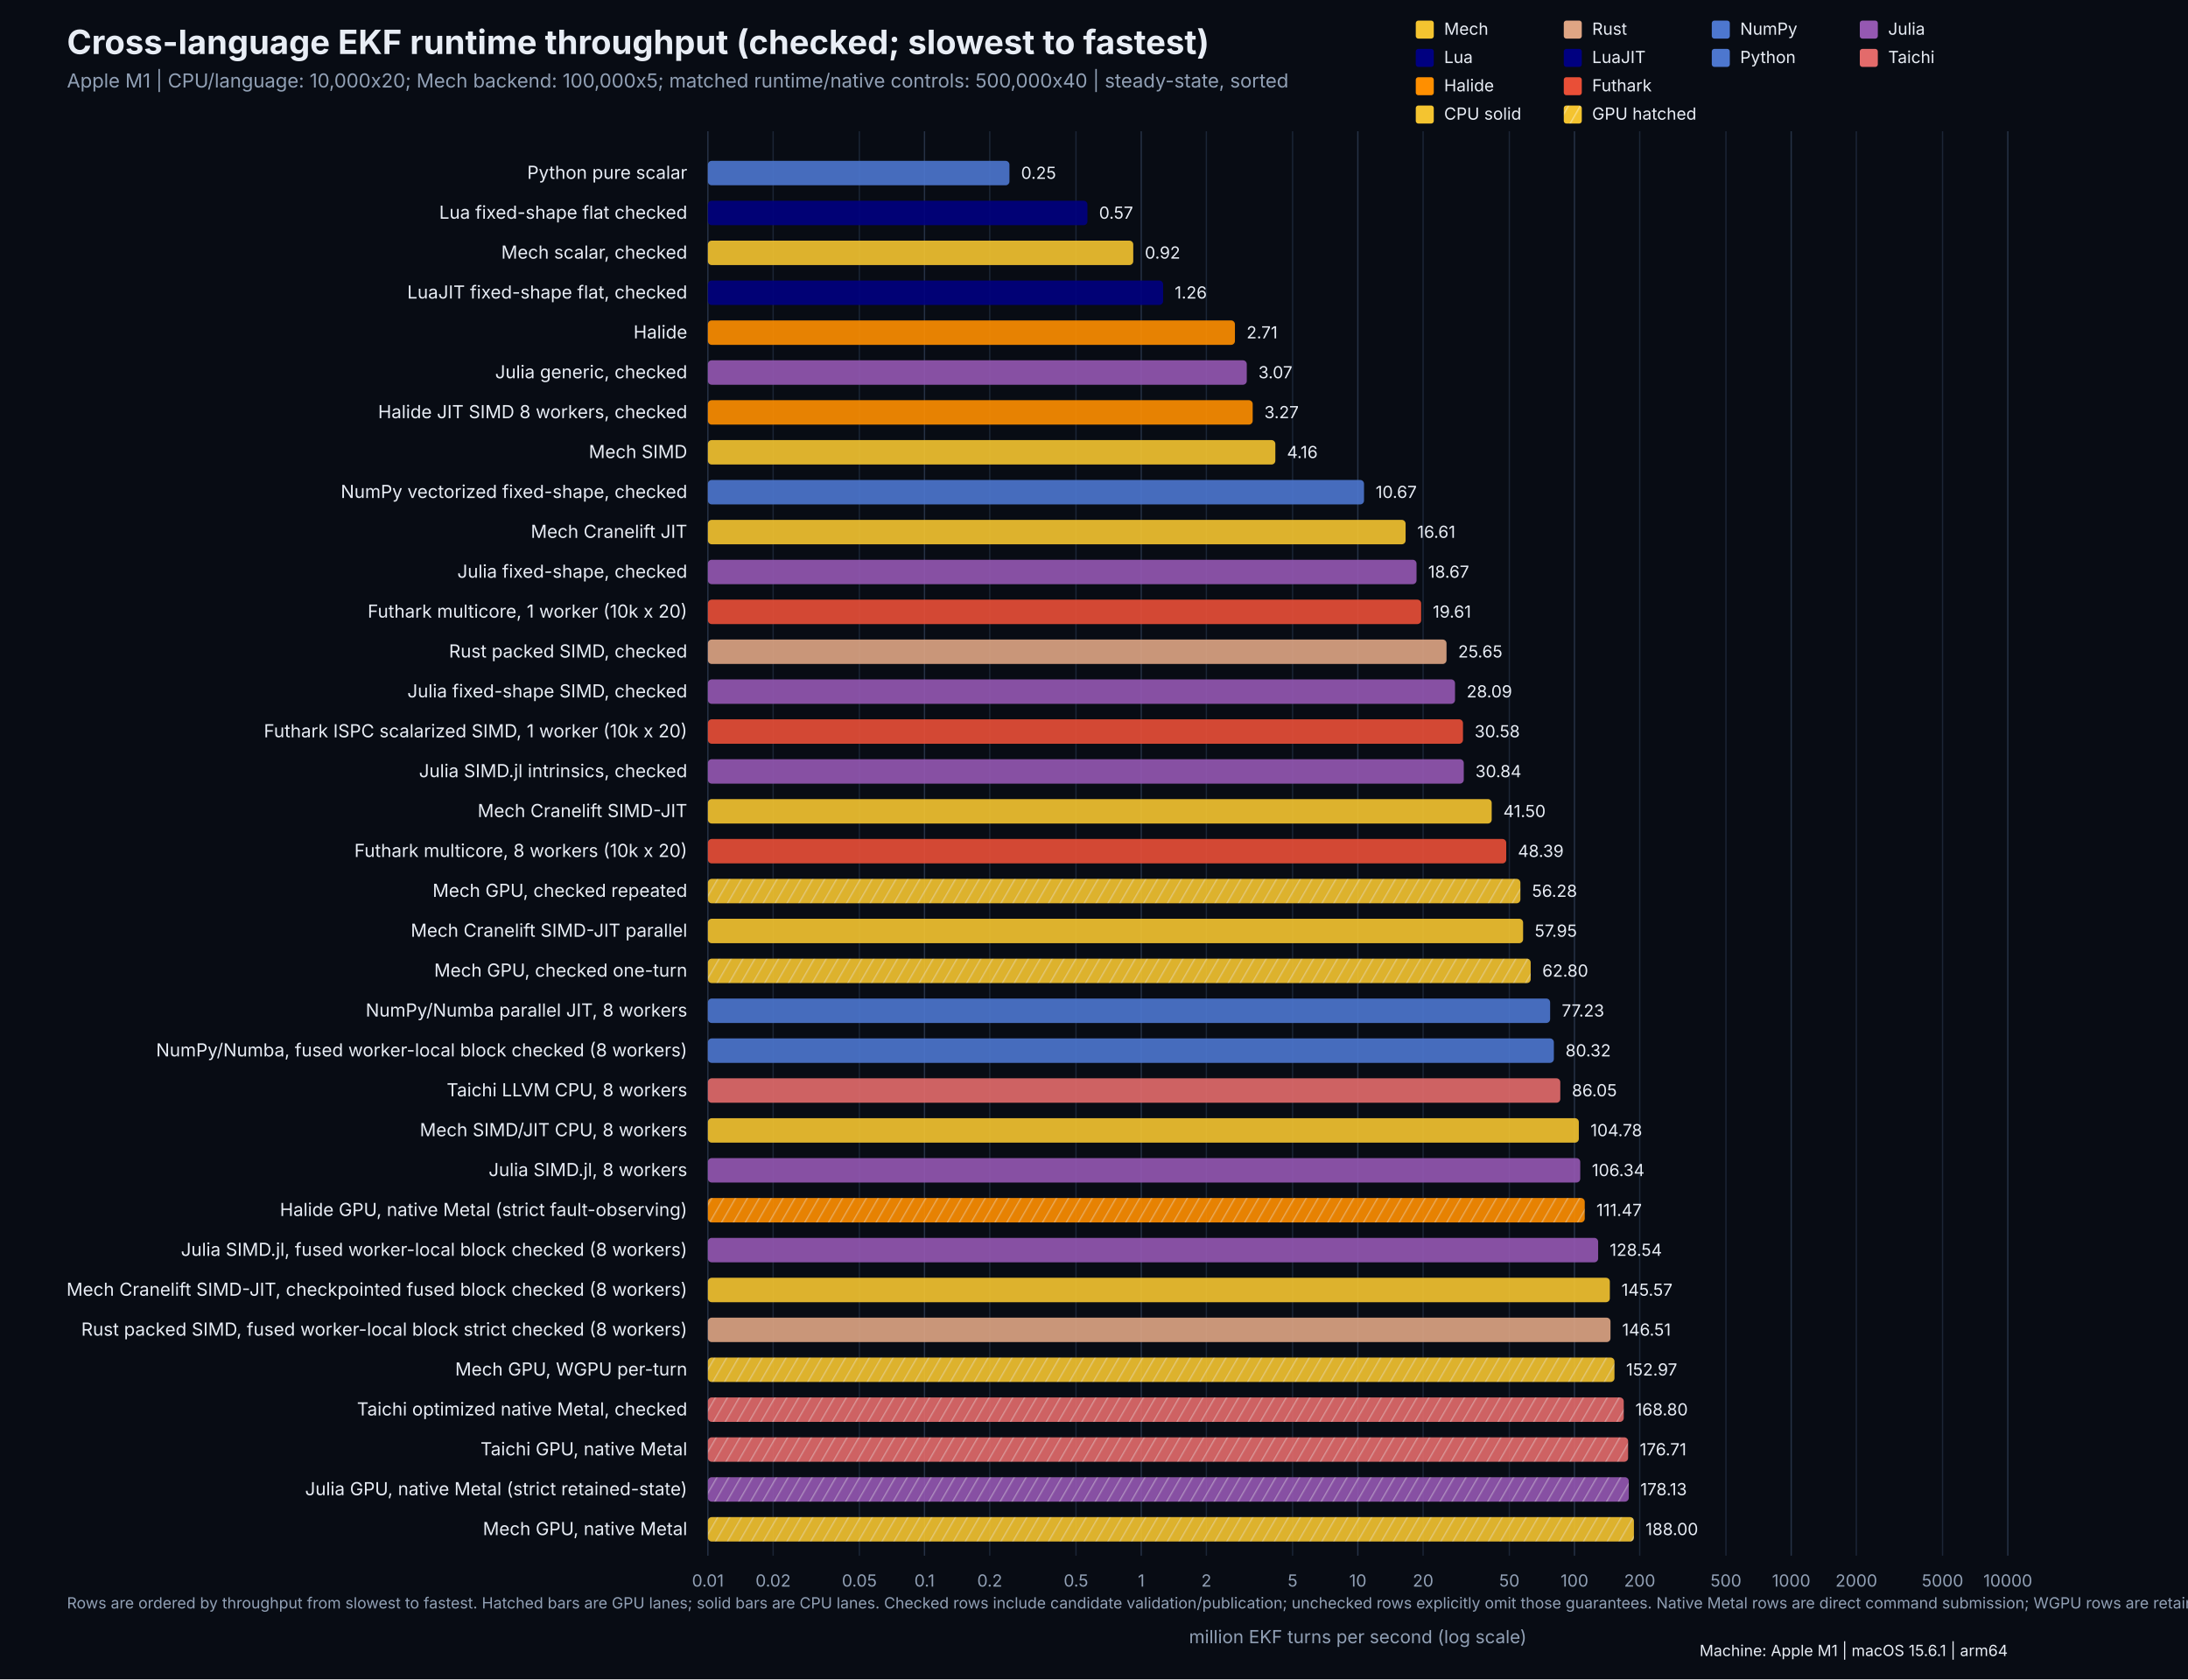
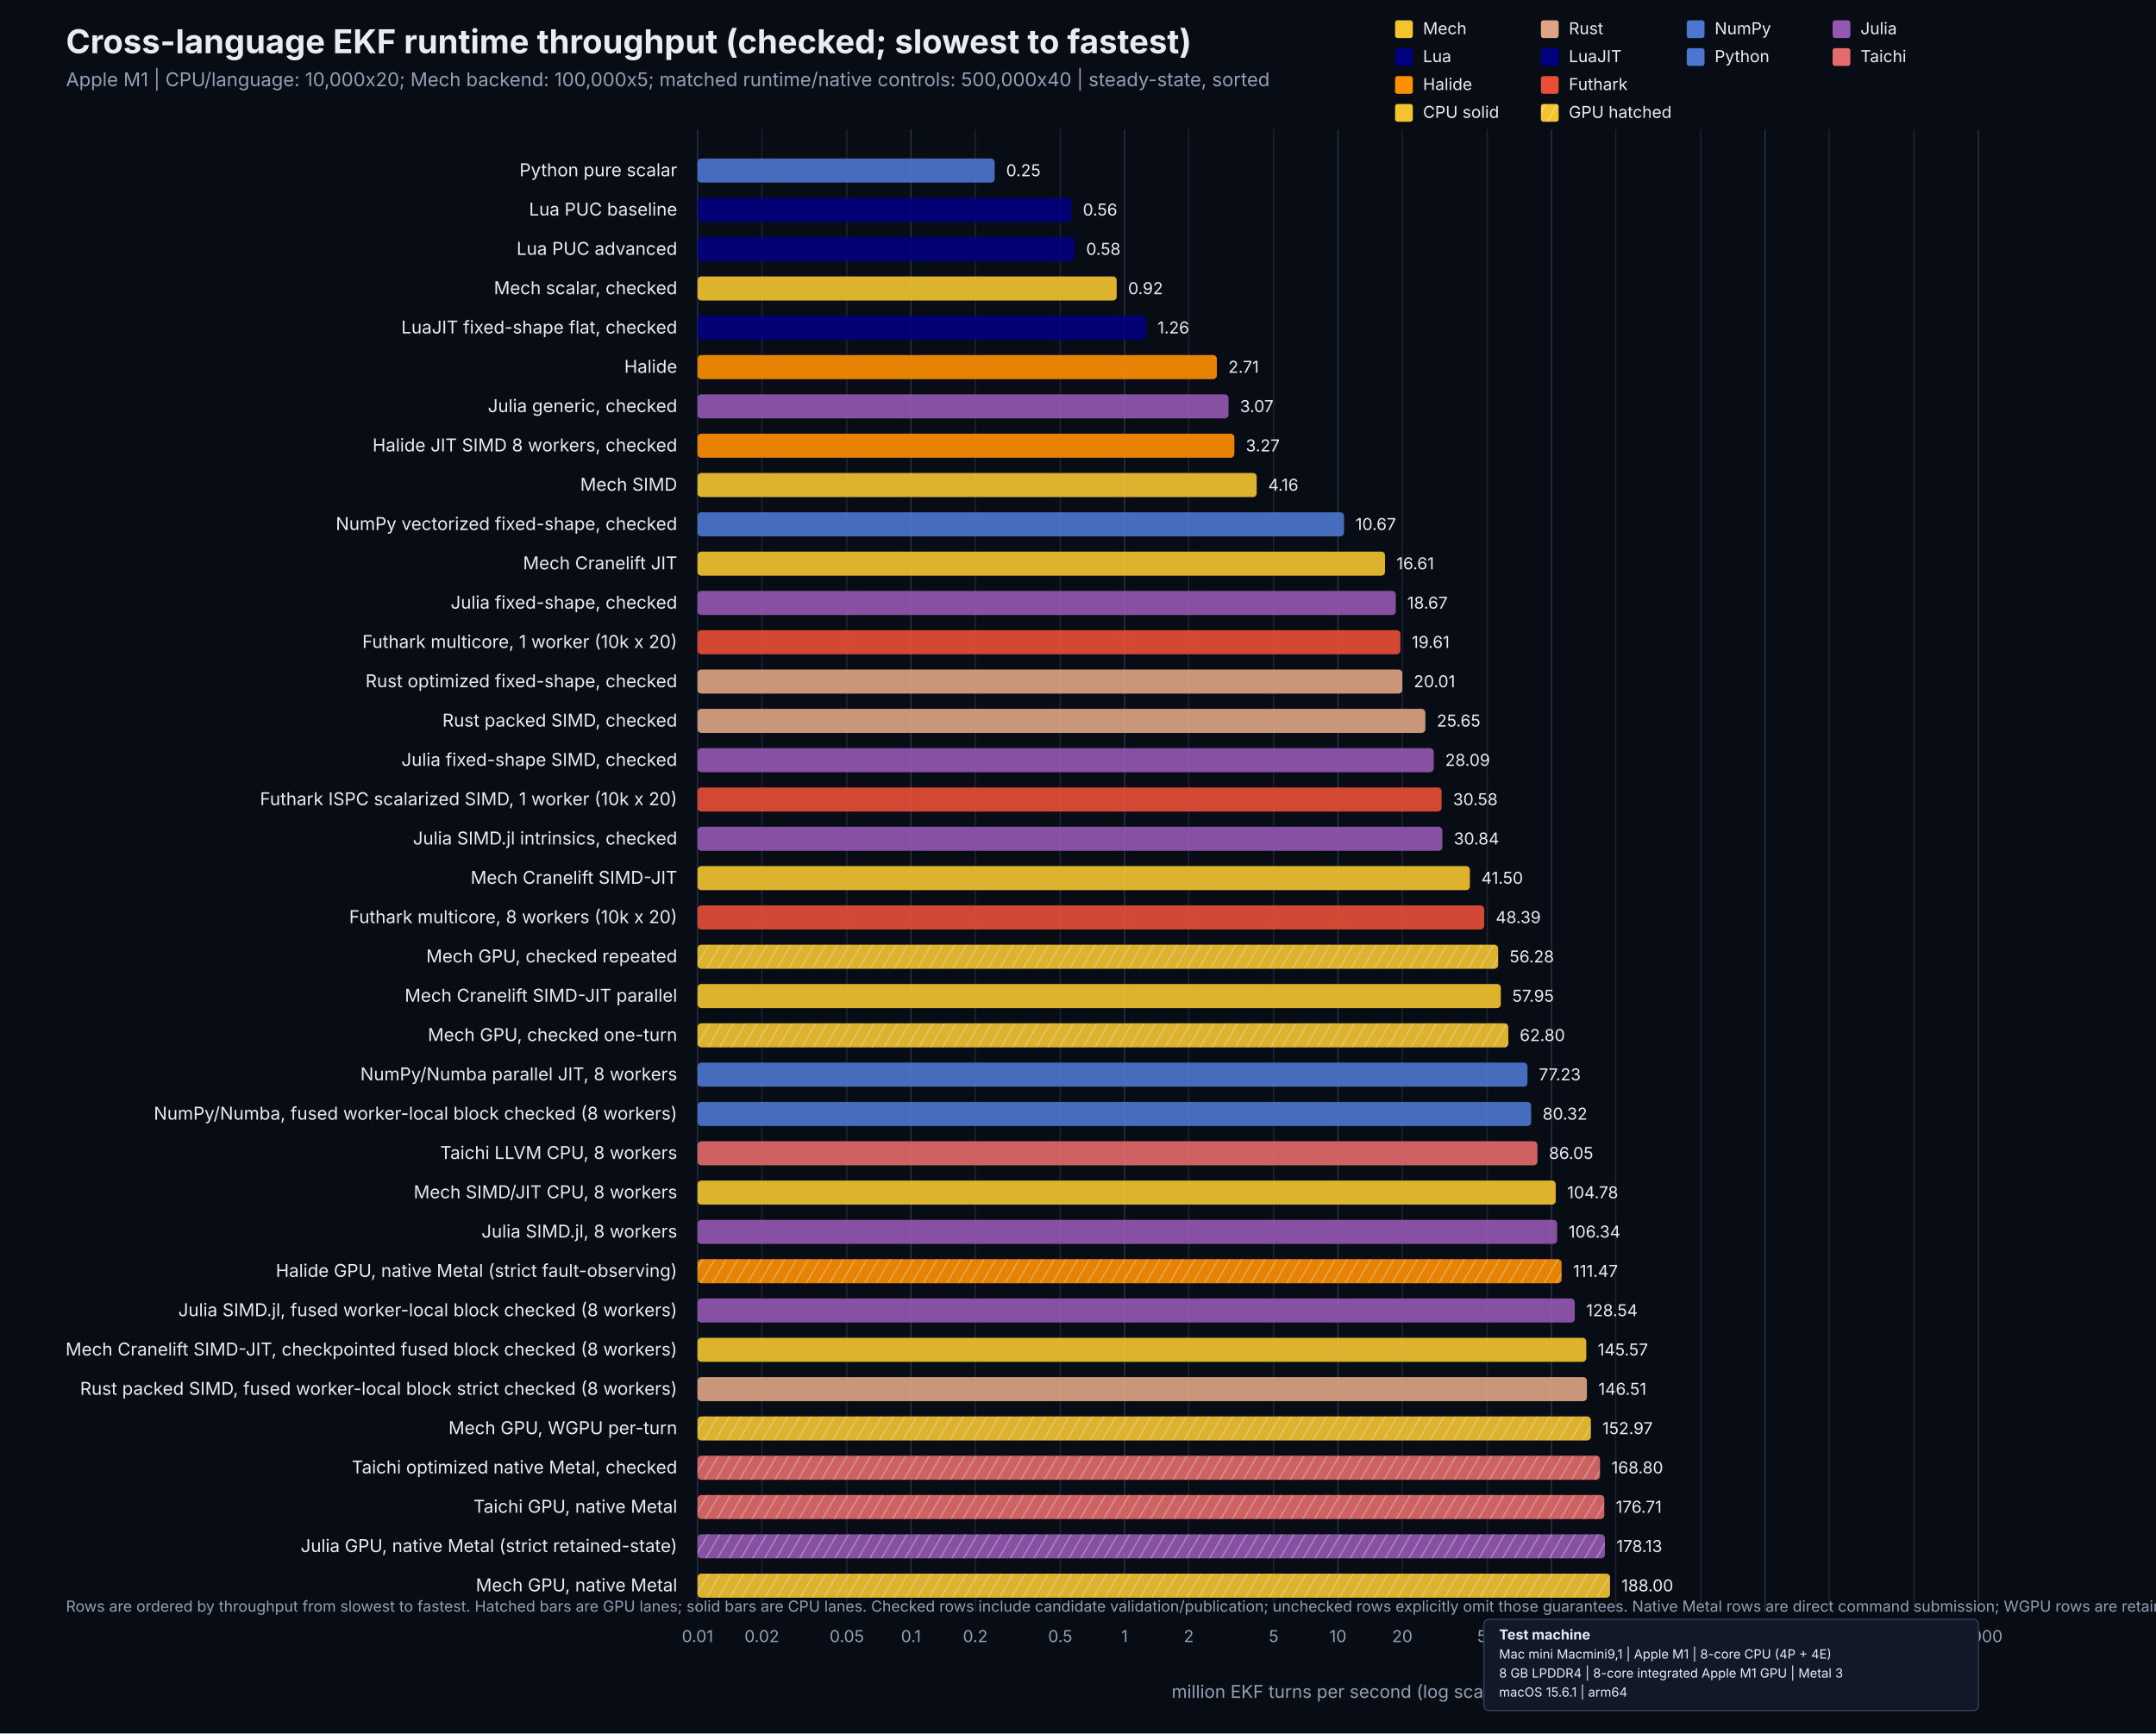
- <svg xmlns="http://www.w3.org/2000/svg" width="1700" height="1305" viewBox="0 0 1700 1305">
+ <svg xmlns="http://www.w3.org/2000/svg" width="1700" height="1367" viewBox="0 0 1700 1367">
  <rect width="100%" height="100%" fill="#080c14" />
  <defs>
    <pattern id="gpu-mech" width="8" height="8" patternUnits="userSpaceOnUse" patternTransform="rotate(30)">
      <rect width="8" height="8" fill="#f4c430" />
      <path d="M0 0V8" stroke="#ffffff" stroke-opacity="0.38" stroke-width="2" />
    </pattern>
    <pattern id="gpu-rust" width="8" height="8" patternUnits="userSpaceOnUse" patternTransform="rotate(30)">
      <rect width="8" height="8" fill="#dea584" />
      <path d="M0 0V8" stroke="#ffffff" stroke-opacity="0.38" stroke-width="2" />
    </pattern>
    <pattern id="gpu-numpy" width="8" height="8" patternUnits="userSpaceOnUse" patternTransform="rotate(30)">
      <rect width="8" height="8" fill="#4d77cf" />
      <path d="M0 0V8" stroke="#ffffff" stroke-opacity="0.38" stroke-width="2" />
    </pattern>
    <pattern id="gpu-julia" width="8" height="8" patternUnits="userSpaceOnUse" patternTransform="rotate(30)">
      <rect width="8" height="8" fill="#9558b2" />
      <path d="M0 0V8" stroke="#ffffff" stroke-opacity="0.38" stroke-width="2" />
    </pattern>
    <pattern id="gpu-lua" width="8" height="8" patternUnits="userSpaceOnUse" patternTransform="rotate(30)">
      <rect width="8" height="8" fill="#000080" />
      <path d="M0 0V8" stroke="#ffffff" stroke-opacity="0.38" stroke-width="2" />
    </pattern>
    <pattern id="gpu-luajit" width="8" height="8" patternUnits="userSpaceOnUse" patternTransform="rotate(30)">
      <rect width="8" height="8" fill="#000080" />
      <path d="M0 0V8" stroke="#ffffff" stroke-opacity="0.38" stroke-width="2" />
    </pattern>
    <pattern id="gpu-python" width="8" height="8" patternUnits="userSpaceOnUse" patternTransform="rotate(30)">
      <rect width="8" height="8" fill="#4d77cf" />
      <path d="M0 0V8" stroke="#ffffff" stroke-opacity="0.38" stroke-width="2" />
    </pattern>
    <pattern id="gpu-taichi" width="8" height="8" patternUnits="userSpaceOnUse" patternTransform="rotate(30)">
      <rect width="8" height="8" fill="#e36b6b" />
      <path d="M0 0V8" stroke="#ffffff" stroke-opacity="0.38" stroke-width="2" />
    </pattern>
    <pattern id="gpu-halide" width="8" height="8" patternUnits="userSpaceOnUse" patternTransform="rotate(30)">
      <rect width="8" height="8" fill="#ff8f00" />
      <path d="M0 0V8" stroke="#ffffff" stroke-opacity="0.38" stroke-width="2" />
    </pattern>
    <pattern id="gpu-futhark" width="8" height="8" patternUnits="userSpaceOnUse" patternTransform="rotate(30)">
      <rect width="8" height="8" fill="#e94f37" />
      <path d="M0 0V8" stroke="#ffffff" stroke-opacity="0.38" stroke-width="2" />
    </pattern>
  </defs>
  <style>text{font-family:-apple-system,BlinkMacSystemFont,"Segoe UI",sans-serif;fill:#e8edf5} .muted{fill:#91a0b5} .grid{stroke:#263246;stroke-width:1} .minor-grid{stroke:#1b2536;stroke-width:1} .axis{fill:#91a0b5;font-size:13px} .label{font-size:14px} .value{font-size:13px;font-variant-numeric:tabular-nums}</style>
  <text x="52" y="42" font-size="26" font-weight="700">Cross-language EKF runtime throughput (checked; slowest to fastest)</text>
  <text x="52" y="68" class="muted" font-size="15">Apple M1 | CPU/language: 10,000x20; Mech backend: 100,000x5; matched runtime/native controls: 500,000x40 | steady-state, sorted</text>
-   <line x1="550.0" y1="102" x2="550.0" y2="1209" class="grid" />
-   <text x="550.0" y="1233" text-anchor="middle" class="axis">0.01</text>
-   <line x1="600.7" y1="102" x2="600.7" y2="1209" class="minor-grid" />
-   <text x="600.7" y="1233" text-anchor="middle" class="axis">0.02</text>
-   <line x1="667.7" y1="102" x2="667.7" y2="1209" class="minor-grid" />
-   <text x="667.7" y="1233" text-anchor="middle" class="axis">0.05</text>
-   <line x1="718.3" y1="102" x2="718.3" y2="1209" class="grid" />
-   <text x="718.3" y="1233" text-anchor="middle" class="axis">0.1</text>
-   <line x1="769.0" y1="102" x2="769.0" y2="1209" class="minor-grid" />
-   <text x="769.0" y="1233" text-anchor="middle" class="axis">0.2</text>
-   <line x1="836.0" y1="102" x2="836.0" y2="1209" class="minor-grid" />
-   <text x="836.0" y="1233" text-anchor="middle" class="axis">0.5</text>
-   <line x1="886.7" y1="102" x2="886.7" y2="1209" class="grid" />
-   <text x="886.7" y="1233" text-anchor="middle" class="axis">1</text>
-   <line x1="937.3" y1="102" x2="937.3" y2="1209" class="minor-grid" />
-   <text x="937.3" y="1233" text-anchor="middle" class="axis">2</text>
-   <line x1="1004.3" y1="102" x2="1004.3" y2="1209" class="minor-grid" />
-   <text x="1004.3" y="1233" text-anchor="middle" class="axis">5</text>
-   <line x1="1055.0" y1="102" x2="1055.0" y2="1209" class="grid" />
-   <text x="1055.0" y="1233" text-anchor="middle" class="axis">10</text>
-   <line x1="1105.7" y1="102" x2="1105.7" y2="1209" class="minor-grid" />
-   <text x="1105.7" y="1233" text-anchor="middle" class="axis">20</text>
-   <line x1="1172.7" y1="102" x2="1172.7" y2="1209" class="minor-grid" />
-   <text x="1172.7" y="1233" text-anchor="middle" class="axis">50</text>
-   <line x1="1223.3" y1="102" x2="1223.3" y2="1209" class="grid" />
-   <text x="1223.3" y="1233" text-anchor="middle" class="axis">100</text>
-   <line x1="1274.0" y1="102" x2="1274.0" y2="1209" class="minor-grid" />
-   <text x="1274.0" y="1233" text-anchor="middle" class="axis">200</text>
-   <line x1="1341.0" y1="102" x2="1341.0" y2="1209" class="minor-grid" />
-   <text x="1341.0" y="1233" text-anchor="middle" class="axis">500</text>
-   <line x1="1391.7" y1="102" x2="1391.7" y2="1209" class="grid" />
-   <text x="1391.7" y="1233" text-anchor="middle" class="axis">1000</text>
-   <line x1="1442.3" y1="102" x2="1442.3" y2="1209" class="minor-grid" />
-   <text x="1442.3" y="1233" text-anchor="middle" class="axis">2000</text>
-   <line x1="1509.3" y1="102" x2="1509.3" y2="1209" class="minor-grid" />
-   <text x="1509.3" y="1233" text-anchor="middle" class="axis">5000</text>
-   <line x1="1560.0" y1="102" x2="1560.0" y2="1209" class="grid" />
-   <text x="1560.0" y="1233" text-anchor="middle" class="axis">10000</text>
-   <text x="1055.0" y="1277" text-anchor="middle" class="muted" font-size="14">million EKF turns per second (log scale)</text>
+   <line x1="550.0" y1="102" x2="550.0" y2="1271" class="grid" />
+   <text x="550.0" y="1295" text-anchor="middle" class="axis">0.01</text>
+   <line x1="600.7" y1="102" x2="600.7" y2="1271" class="minor-grid" />
+   <text x="600.7" y="1295" text-anchor="middle" class="axis">0.02</text>
+   <line x1="667.7" y1="102" x2="667.7" y2="1271" class="minor-grid" />
+   <text x="667.7" y="1295" text-anchor="middle" class="axis">0.05</text>
+   <line x1="718.3" y1="102" x2="718.3" y2="1271" class="grid" />
+   <text x="718.3" y="1295" text-anchor="middle" class="axis">0.1</text>
+   <line x1="769.0" y1="102" x2="769.0" y2="1271" class="minor-grid" />
+   <text x="769.0" y="1295" text-anchor="middle" class="axis">0.2</text>
+   <line x1="836.0" y1="102" x2="836.0" y2="1271" class="minor-grid" />
+   <text x="836.0" y="1295" text-anchor="middle" class="axis">0.5</text>
+   <line x1="886.7" y1="102" x2="886.7" y2="1271" class="grid" />
+   <text x="886.7" y="1295" text-anchor="middle" class="axis">1</text>
+   <line x1="937.3" y1="102" x2="937.3" y2="1271" class="minor-grid" />
+   <text x="937.3" y="1295" text-anchor="middle" class="axis">2</text>
+   <line x1="1004.3" y1="102" x2="1004.3" y2="1271" class="minor-grid" />
+   <text x="1004.3" y="1295" text-anchor="middle" class="axis">5</text>
+   <line x1="1055.0" y1="102" x2="1055.0" y2="1271" class="grid" />
+   <text x="1055.0" y="1295" text-anchor="middle" class="axis">10</text>
+   <line x1="1105.7" y1="102" x2="1105.7" y2="1271" class="minor-grid" />
+   <text x="1105.7" y="1295" text-anchor="middle" class="axis">20</text>
+   <line x1="1172.7" y1="102" x2="1172.7" y2="1271" class="minor-grid" />
+   <text x="1172.7" y="1295" text-anchor="middle" class="axis">50</text>
+   <line x1="1223.3" y1="102" x2="1223.3" y2="1271" class="grid" />
+   <text x="1223.3" y="1295" text-anchor="middle" class="axis">100</text>
+   <line x1="1274.0" y1="102" x2="1274.0" y2="1271" class="minor-grid" />
+   <text x="1274.0" y="1295" text-anchor="middle" class="axis">200</text>
+   <line x1="1341.0" y1="102" x2="1341.0" y2="1271" class="minor-grid" />
+   <text x="1341.0" y="1295" text-anchor="middle" class="axis">500</text>
+   <line x1="1391.7" y1="102" x2="1391.7" y2="1271" class="grid" />
+   <text x="1391.7" y="1295" text-anchor="middle" class="axis">1000</text>
+   <line x1="1442.3" y1="102" x2="1442.3" y2="1271" class="minor-grid" />
+   <text x="1442.3" y="1295" text-anchor="middle" class="axis">2000</text>
+   <line x1="1509.3" y1="102" x2="1509.3" y2="1271" class="minor-grid" />
+   <text x="1509.3" y="1295" text-anchor="middle" class="axis">5000</text>
+   <line x1="1560.0" y1="102" x2="1560.0" y2="1271" class="grid" />
+   <text x="1560.0" y="1295" text-anchor="middle" class="axis">10000</text>
+   <text x="1055.0" y="1339" text-anchor="middle" class="muted" font-size="14">million EKF turns per second (log scale)</text>
  <rect x="1100" y="16" width="14" height="14" rx="2" fill="#f4c430" />
  <text x="1122" y="27" font-size="13">Mech</text>
  <rect x="1215" y="16" width="14" height="14" rx="2" fill="#dea584" />
  <text x="1237" y="27" font-size="13">Rust</text>
  <rect x="1330" y="16" width="14" height="14" rx="2" fill="#4d77cf" />
  <text x="1352" y="27" font-size="13">NumPy</text>
  <rect x="1445" y="16" width="14" height="14" rx="2" fill="#9558b2" />
  <text x="1467" y="27" font-size="13">Julia</text>
  <rect x="1100" y="38" width="14" height="14" rx="2" fill="#000080" />
  <text x="1122" y="49" font-size="13">Lua</text>
  <rect x="1215" y="38" width="14" height="14" rx="2" fill="#000080" />
  <text x="1237" y="49" font-size="13">LuaJIT</text>
  <rect x="1330" y="38" width="14" height="14" rx="2" fill="#4d77cf" />
  <text x="1352" y="49" font-size="13">Python</text>
  <rect x="1445" y="38" width="14" height="14" rx="2" fill="#e36b6b" />
  <text x="1467" y="49" font-size="13">Taichi</text>
  <rect x="1100" y="60" width="14" height="14" rx="2" fill="#ff8f00" />
  <text x="1122" y="71" font-size="13">Halide</text>
  <rect x="1215" y="60" width="14" height="14" rx="2" fill="#e94f37" />
  <text x="1237" y="71" font-size="13">Futhark</text>
  <rect x="1100" y="82" width="14" height="14" rx="2" fill="#f4c430" />
  <text x="1122" y="93" font-size="13">CPU solid</text>
  <rect x="1215" y="82" width="14" height="14" rx="2" fill="url(#gpu-mech)" />
  <text x="1237" y="93" font-size="13">GPU hatched</text>
  <text x="534" y="139" text-anchor="end" class="label">Python pure scalar</text>
  <rect x="550" y="125" width="234.3" height="19" rx="3" fill="#4d77cf" opacity="0.9" />
  <text x="793.3" y="139" class="value">0.25</text>
-   <text x="534" y="170" text-anchor="end" class="label">Lua fixed-shape flat checked</text>
-   <rect x="550" y="156" width="294.9" height="19" rx="3" fill="#000080" opacity="0.9" />
-   <text x="853.9" y="170" class="value">0.57</text>
-   <text x="534" y="201" text-anchor="end" class="label">Mech scalar, checked</text>
-   <rect x="550" y="187" width="330.5" height="19" rx="3" fill="#f4c430" opacity="0.9" />
-   <text x="889.5" y="201" class="value">0.92</text>
-   <text x="534" y="232" text-anchor="end" class="label">LuaJIT fixed-shape flat, checked</text>
-   <rect x="550" y="218" width="353.7" height="19" rx="3" fill="#000080" opacity="0.9" />
-   <text x="912.7" y="232" class="value">1.26</text>
-   <text x="534" y="263" text-anchor="end" class="label">Halide</text>
-   <rect x="550" y="249" width="409.5" height="19" rx="3" fill="#ff8f00" opacity="0.9" />
-   <text x="968.5" y="263" class="value">2.71</text>
-   <text x="534" y="294" text-anchor="end" class="label">Julia generic, checked</text>
-   <rect x="550" y="280" width="418.7" height="19" rx="3" fill="#9558b2" opacity="0.9" />
-   <text x="977.7" y="294" class="value">3.07</text>
-   <text x="534" y="325" text-anchor="end" class="label">Halide JIT SIMD 8 workers, checked</text>
-   <rect x="550" y="311" width="423.3" height="19" rx="3" fill="#ff8f00" opacity="0.9" />
-   <text x="982.3" y="325" class="value">3.27</text>
-   <text x="534" y="356" text-anchor="end" class="label">Mech SIMD</text>
-   <rect x="550" y="342" width="440.9" height="19" rx="3" fill="#f4c430" opacity="0.9" />
-   <text x="999.9" y="356" class="value">4.16</text>
-   <text x="534" y="387" text-anchor="end" class="label">NumPy vectorized fixed-shape, checked</text>
-   <rect x="550" y="373" width="509.8" height="19" rx="3" fill="#4d77cf" opacity="0.9" />
-   <text x="1068.8" y="387" class="value">10.67</text>
-   <text x="534" y="418" text-anchor="end" class="label">Mech Cranelift JIT</text>
-   <rect x="550" y="404" width="542.1" height="19" rx="3" fill="#f4c430" opacity="0.9" />
-   <text x="1101.1" y="418" class="value">16.61</text>
-   <text x="534" y="449" text-anchor="end" class="label">Julia fixed-shape, checked</text>
-   <rect x="550" y="435" width="550.6" height="19" rx="3" fill="#9558b2" opacity="0.9" />
-   <text x="1109.6" y="449" class="value">18.67</text>
-   <text x="534" y="480" text-anchor="end" class="label">Futhark multicore, 1 worker (10k x 20)</text>
-   <rect x="550" y="466" width="554.2" height="19" rx="3" fill="#e94f37" opacity="0.9" />
-   <text x="1113.2" y="480" class="value">19.61</text>
-   <text x="534" y="511" text-anchor="end" class="label">Rust packed SIMD, checked</text>
-   <rect x="550" y="497" width="573.9" height="19" rx="3" fill="#dea584" opacity="0.9" />
-   <text x="1132.9" y="511" class="value">25.65</text>
-   <text x="534" y="542" text-anchor="end" class="label">Julia fixed-shape SIMD, checked</text>
-   <rect x="550" y="528" width="580.5" height="19" rx="3" fill="#9558b2" opacity="0.9" />
-   <text x="1139.5" y="542" class="value">28.09</text>
-   <text x="534" y="573" text-anchor="end" class="label">Futhark ISPC scalarized SIMD, 1 worker (10k x 20)</text>
-   <rect x="550" y="559" width="586.7" height="19" rx="3" fill="#e94f37" opacity="0.9" />
-   <text x="1145.7" y="573" class="value">30.58</text>
-   <text x="534" y="604" text-anchor="end" class="label">Julia SIMD.jl intrinsics, checked</text>
-   <rect x="550" y="590" width="587.3" height="19" rx="3" fill="#9558b2" opacity="0.9" />
-   <text x="1146.3" y="604" class="value">30.84</text>
-   <text x="534" y="635" text-anchor="end" class="label">Mech Cranelift SIMD-JIT</text>
-   <rect x="550" y="621" width="609.0" height="19" rx="3" fill="#f4c430" opacity="0.9" />
-   <text x="1168.0" y="635" class="value">41.50</text>
-   <text x="534" y="666" text-anchor="end" class="label">Futhark multicore, 8 workers (10k x 20)</text>
-   <rect x="550" y="652" width="620.3" height="19" rx="3" fill="#e94f37" opacity="0.9" />
-   <text x="1179.3" y="666" class="value">48.39</text>
-   <text x="534" y="697" text-anchor="end" class="label">Mech GPU, checked repeated</text>
-   <rect x="550" y="683" width="631.3" height="19" rx="3" fill="url(#gpu-mech)" opacity="0.9" />
-   <text x="1190.3" y="697" class="value">56.28</text>
-   <text x="534" y="728" text-anchor="end" class="label">Mech Cranelift SIMD-JIT parallel</text>
-   <rect x="550" y="714" width="633.4" height="19" rx="3" fill="#f4c430" opacity="0.9" />
-   <text x="1192.4" y="728" class="value">57.95</text>
-   <text x="534" y="759" text-anchor="end" class="label">Mech GPU, checked one-turn</text>
-   <rect x="550" y="745" width="639.3" height="19" rx="3" fill="url(#gpu-mech)" opacity="0.9" />
-   <text x="1198.3" y="759" class="value">62.80</text>
-   <text x="534" y="790" text-anchor="end" class="label">NumPy/Numba parallel JIT, 8 workers</text>
-   <rect x="550" y="776" width="654.4" height="19" rx="3" fill="#4d77cf" opacity="0.9" />
-   <text x="1213.4" y="790" class="value">77.23</text>
-   <text x="534" y="821" text-anchor="end" class="label">NumPy/Numba, fused worker-local block checked (8 workers)</text>
-   <rect x="550" y="807" width="657.3" height="19" rx="3" fill="#4d77cf" opacity="0.9" />
-   <text x="1216.3" y="821" class="value">80.32</text>
-   <text x="534" y="852" text-anchor="end" class="label">Taichi LLVM CPU, 8 workers</text>
-   <rect x="550" y="838" width="662.3" height="19" rx="3" fill="#e36b6b" opacity="0.9" />
-   <text x="1221.3" y="852" class="value">86.05</text>
-   <text x="534" y="883" text-anchor="end" class="label">Mech SIMD/JIT CPU, 8 workers</text>
-   <rect x="550" y="869" width="676.7" height="19" rx="3" fill="#f4c430" opacity="0.9" />
-   <text x="1235.7" y="883" class="value">104.78</text>
-   <text x="534" y="914" text-anchor="end" class="label">Julia SIMD.jl, 8 workers</text>
-   <rect x="550" y="900" width="677.8" height="19" rx="3" fill="#9558b2" opacity="0.9" />
-   <text x="1236.8" y="914" class="value">106.34</text>
-   <text x="534" y="945" text-anchor="end" class="label">Halide GPU, native Metal (strict fault-observing)</text>
-   <rect x="550" y="931" width="681.3" height="19" rx="3" fill="url(#gpu-halide)" opacity="0.9" />
-   <text x="1240.3" y="945" class="value">111.47</text>
-   <text x="534" y="976" text-anchor="end" class="label">Julia SIMD.jl, fused worker-local block checked (8 workers)</text>
-   <rect x="550" y="962" width="691.7" height="19" rx="3" fill="#9558b2" opacity="0.9" />
-   <text x="1250.7" y="976" class="value">128.54</text>
-   <text x="534" y="1007" text-anchor="end" class="label">Mech Cranelift SIMD-JIT, checkpointed fused block checked (8 workers)</text>
-   <rect x="550" y="993" width="700.8" height="19" rx="3" fill="#f4c430" opacity="0.9" />
-   <text x="1259.8" y="1007" class="value">145.57</text>
-   <text x="534" y="1038" text-anchor="end" class="label">Rust packed SIMD, fused worker-local block strict checked (8 workers)</text>
-   <rect x="550" y="1024" width="701.3" height="19" rx="3" fill="#dea584" opacity="0.9" />
-   <text x="1260.3" y="1038" class="value">146.51</text>
-   <text x="534" y="1069" text-anchor="end" class="label">Mech GPU, WGPU per-turn</text>
-   <rect x="550" y="1055" width="704.4" height="19" rx="3" fill="url(#gpu-mech)" opacity="0.9" />
-   <text x="1263.4" y="1069" class="value">152.97</text>
-   <text x="534" y="1100" text-anchor="end" class="label">Taichi optimized native Metal, checked</text>
-   <rect x="550" y="1086" width="711.6" height="19" rx="3" fill="url(#gpu-taichi)" opacity="0.9" />
-   <text x="1270.6" y="1100" class="value">168.80</text>
-   <text x="534" y="1131" text-anchor="end" class="label">Taichi GPU, native Metal</text>
-   <rect x="550" y="1117" width="715.0" height="19" rx="3" fill="url(#gpu-taichi)" opacity="0.9" />
-   <text x="1274.0" y="1131" class="value">176.71</text>
-   <text x="534" y="1162" text-anchor="end" class="label">Julia GPU, native Metal (strict retained-state)</text>
-   <rect x="550" y="1148" width="715.5" height="19" rx="3" fill="url(#gpu-julia)" opacity="0.9" />
-   <text x="1274.5" y="1162" class="value">178.13</text>
-   <text x="534" y="1193" text-anchor="end" class="label">Mech GPU, native Metal</text>
-   <rect x="550" y="1179" width="719.5" height="19" rx="3" fill="url(#gpu-mech)" opacity="0.9" />
-   <text x="1278.5" y="1193" class="value">188.00</text>
-   <text x="52" y="1250" class="muted" font-size="12">Rows are ordered by throughput from slowest to fastest. Hatched bars are GPU lanes; solid bars are CPU lanes. Checked rows include candidate validation/publication; unchecked rows explicitly omit those guarantees. Native Metal rows are direct command submission; WGPU rows are retained as a portable transport control. Futhark multicore rows show worker count explicitly; only the 1-worker row is a single-core comparison. Compilation, allocation, warmup, and final readback are excluded from the timed region.</text>
-   <text x="1560" y="1287" text-anchor="end" fill="#91a0b5" font-size="12">Machine: Apple M1 | macOS 15.6.1 | arm64</text>
+   <text x="534" y="170" text-anchor="end" class="label">Lua PUC baseline</text>
+   <rect x="550" y="156" width="294.8" height="19" rx="3" fill="#000080" opacity="0.9" />
+   <text x="853.8" y="170" class="value">0.56</text>
+   <text x="534" y="201" text-anchor="end" class="label">Lua PUC advanced</text>
+   <rect x="550" y="187" width="297.4" height="19" rx="3" fill="#000080" opacity="0.9" />
+   <text x="856.4" y="201" class="value">0.58</text>
+   <text x="534" y="232" text-anchor="end" class="label">Mech scalar, checked</text>
+   <rect x="550" y="218" width="330.5" height="19" rx="3" fill="#f4c430" opacity="0.9" />
+   <text x="889.5" y="232" class="value">0.92</text>
+   <text x="534" y="263" text-anchor="end" class="label">LuaJIT fixed-shape flat, checked</text>
+   <rect x="550" y="249" width="353.7" height="19" rx="3" fill="#000080" opacity="0.9" />
+   <text x="912.7" y="263" class="value">1.26</text>
+   <text x="534" y="294" text-anchor="end" class="label">Halide</text>
+   <rect x="550" y="280" width="409.5" height="19" rx="3" fill="#ff8f00" opacity="0.9" />
+   <text x="968.5" y="294" class="value">2.71</text>
+   <text x="534" y="325" text-anchor="end" class="label">Julia generic, checked</text>
+   <rect x="550" y="311" width="418.7" height="19" rx="3" fill="#9558b2" opacity="0.9" />
+   <text x="977.7" y="325" class="value">3.07</text>
+   <text x="534" y="356" text-anchor="end" class="label">Halide JIT SIMD 8 workers, checked</text>
+   <rect x="550" y="342" width="423.3" height="19" rx="3" fill="#ff8f00" opacity="0.9" />
+   <text x="982.3" y="356" class="value">3.27</text>
+   <text x="534" y="387" text-anchor="end" class="label">Mech SIMD</text>
+   <rect x="550" y="373" width="440.9" height="19" rx="3" fill="#f4c430" opacity="0.9" />
+   <text x="999.9" y="387" class="value">4.16</text>
+   <text x="534" y="418" text-anchor="end" class="label">NumPy vectorized fixed-shape, checked</text>
+   <rect x="550" y="404" width="509.8" height="19" rx="3" fill="#4d77cf" opacity="0.9" />
+   <text x="1068.8" y="418" class="value">10.67</text>
+   <text x="534" y="449" text-anchor="end" class="label">Mech Cranelift JIT</text>
+   <rect x="550" y="435" width="542.1" height="19" rx="3" fill="#f4c430" opacity="0.9" />
+   <text x="1101.1" y="449" class="value">16.61</text>
+   <text x="534" y="480" text-anchor="end" class="label">Julia fixed-shape, checked</text>
+   <rect x="550" y="466" width="550.6" height="19" rx="3" fill="#9558b2" opacity="0.9" />
+   <text x="1109.6" y="480" class="value">18.67</text>
+   <text x="534" y="511" text-anchor="end" class="label">Futhark multicore, 1 worker (10k x 20)</text>
+   <rect x="550" y="497" width="554.2" height="19" rx="3" fill="#e94f37" opacity="0.9" />
+   <text x="1113.2" y="511" class="value">19.61</text>
+   <text x="534" y="542" text-anchor="end" class="label">Rust optimized fixed-shape, checked</text>
+   <rect x="550" y="528" width="555.7" height="19" rx="3" fill="#dea584" opacity="0.9" />
+   <text x="1114.7" y="542" class="value">20.01</text>
+   <text x="534" y="573" text-anchor="end" class="label">Rust packed SIMD, checked</text>
+   <rect x="550" y="559" width="573.9" height="19" rx="3" fill="#dea584" opacity="0.9" />
+   <text x="1132.9" y="573" class="value">25.65</text>
+   <text x="534" y="604" text-anchor="end" class="label">Julia fixed-shape SIMD, checked</text>
+   <rect x="550" y="590" width="580.5" height="19" rx="3" fill="#9558b2" opacity="0.9" />
+   <text x="1139.5" y="604" class="value">28.09</text>
+   <text x="534" y="635" text-anchor="end" class="label">Futhark ISPC scalarized SIMD, 1 worker (10k x 20)</text>
+   <rect x="550" y="621" width="586.7" height="19" rx="3" fill="#e94f37" opacity="0.9" />
+   <text x="1145.7" y="635" class="value">30.58</text>
+   <text x="534" y="666" text-anchor="end" class="label">Julia SIMD.jl intrinsics, checked</text>
+   <rect x="550" y="652" width="587.3" height="19" rx="3" fill="#9558b2" opacity="0.9" />
+   <text x="1146.3" y="666" class="value">30.84</text>
+   <text x="534" y="697" text-anchor="end" class="label">Mech Cranelift SIMD-JIT</text>
+   <rect x="550" y="683" width="609.0" height="19" rx="3" fill="#f4c430" opacity="0.9" />
+   <text x="1168.0" y="697" class="value">41.50</text>
+   <text x="534" y="728" text-anchor="end" class="label">Futhark multicore, 8 workers (10k x 20)</text>
+   <rect x="550" y="714" width="620.3" height="19" rx="3" fill="#e94f37" opacity="0.9" />
+   <text x="1179.3" y="728" class="value">48.39</text>
+   <text x="534" y="759" text-anchor="end" class="label">Mech GPU, checked repeated</text>
+   <rect x="550" y="745" width="631.3" height="19" rx="3" fill="url(#gpu-mech)" opacity="0.9" />
+   <text x="1190.3" y="759" class="value">56.28</text>
+   <text x="534" y="790" text-anchor="end" class="label">Mech Cranelift SIMD-JIT parallel</text>
+   <rect x="550" y="776" width="633.4" height="19" rx="3" fill="#f4c430" opacity="0.9" />
+   <text x="1192.4" y="790" class="value">57.95</text>
+   <text x="534" y="821" text-anchor="end" class="label">Mech GPU, checked one-turn</text>
+   <rect x="550" y="807" width="639.3" height="19" rx="3" fill="url(#gpu-mech)" opacity="0.9" />
+   <text x="1198.3" y="821" class="value">62.80</text>
+   <text x="534" y="852" text-anchor="end" class="label">NumPy/Numba parallel JIT, 8 workers</text>
+   <rect x="550" y="838" width="654.4" height="19" rx="3" fill="#4d77cf" opacity="0.9" />
+   <text x="1213.4" y="852" class="value">77.23</text>
+   <text x="534" y="883" text-anchor="end" class="label">NumPy/Numba, fused worker-local block checked (8 workers)</text>
+   <rect x="550" y="869" width="657.3" height="19" rx="3" fill="#4d77cf" opacity="0.9" />
+   <text x="1216.3" y="883" class="value">80.32</text>
+   <text x="534" y="914" text-anchor="end" class="label">Taichi LLVM CPU, 8 workers</text>
+   <rect x="550" y="900" width="662.3" height="19" rx="3" fill="#e36b6b" opacity="0.9" />
+   <text x="1221.3" y="914" class="value">86.05</text>
+   <text x="534" y="945" text-anchor="end" class="label">Mech SIMD/JIT CPU, 8 workers</text>
+   <rect x="550" y="931" width="676.7" height="19" rx="3" fill="#f4c430" opacity="0.9" />
+   <text x="1235.7" y="945" class="value">104.78</text>
+   <text x="534" y="976" text-anchor="end" class="label">Julia SIMD.jl, 8 workers</text>
+   <rect x="550" y="962" width="677.8" height="19" rx="3" fill="#9558b2" opacity="0.9" />
+   <text x="1236.8" y="976" class="value">106.34</text>
+   <text x="534" y="1007" text-anchor="end" class="label">Halide GPU, native Metal (strict fault-observing)</text>
+   <rect x="550" y="993" width="681.3" height="19" rx="3" fill="url(#gpu-halide)" opacity="0.9" />
+   <text x="1240.3" y="1007" class="value">111.47</text>
+   <text x="534" y="1038" text-anchor="end" class="label">Julia SIMD.jl, fused worker-local block checked (8 workers)</text>
+   <rect x="550" y="1024" width="691.7" height="19" rx="3" fill="#9558b2" opacity="0.9" />
+   <text x="1250.7" y="1038" class="value">128.54</text>
+   <text x="534" y="1069" text-anchor="end" class="label">Mech Cranelift SIMD-JIT, checkpointed fused block checked (8 workers)</text>
+   <rect x="550" y="1055" width="700.8" height="19" rx="3" fill="#f4c430" opacity="0.9" />
+   <text x="1259.8" y="1069" class="value">145.57</text>
+   <text x="534" y="1100" text-anchor="end" class="label">Rust packed SIMD, fused worker-local block strict checked (8 workers)</text>
+   <rect x="550" y="1086" width="701.3" height="19" rx="3" fill="#dea584" opacity="0.9" />
+   <text x="1260.3" y="1100" class="value">146.51</text>
+   <text x="534" y="1131" text-anchor="end" class="label">Mech GPU, WGPU per-turn</text>
+   <rect x="550" y="1117" width="704.4" height="19" rx="3" fill="url(#gpu-mech)" opacity="0.9" />
+   <text x="1263.4" y="1131" class="value">152.97</text>
+   <text x="534" y="1162" text-anchor="end" class="label">Taichi optimized native Metal, checked</text>
+   <rect x="550" y="1148" width="711.6" height="19" rx="3" fill="url(#gpu-taichi)" opacity="0.9" />
+   <text x="1270.6" y="1162" class="value">168.80</text>
+   <text x="534" y="1193" text-anchor="end" class="label">Taichi GPU, native Metal</text>
+   <rect x="550" y="1179" width="715.0" height="19" rx="3" fill="url(#gpu-taichi)" opacity="0.9" />
+   <text x="1274.0" y="1193" class="value">176.71</text>
+   <text x="534" y="1224" text-anchor="end" class="label">Julia GPU, native Metal (strict retained-state)</text>
+   <rect x="550" y="1210" width="715.5" height="19" rx="3" fill="url(#gpu-julia)" opacity="0.9" />
+   <text x="1274.5" y="1224" class="value">178.13</text>
+   <text x="534" y="1255" text-anchor="end" class="label">Mech GPU, native Metal</text>
+   <rect x="550" y="1241" width="719.5" height="19" rx="3" fill="url(#gpu-mech)" opacity="0.9" />
+   <text x="1278.5" y="1255" class="value">188.00</text>
+   <text x="52" y="1271" class="muted" font-size="12">Rows are ordered by throughput from slowest to fastest. Hatched bars are GPU lanes; solid bars are CPU lanes. Checked rows include candidate validation/publication; unchecked rows explicitly omit those guarantees. Native Metal rows are direct command submission; WGPU rows are retained as a portable transport control. Futhark multicore rows show worker count explicitly; only the 1-worker row is a single-core comparison. Compilation, allocation, warmup, and final readback are excluded from the timed region.</text>
+   <g aria-label="Test machine">
+     <rect x="1170" y="1277" width="390" height="72" rx="4" fill="#111827" stroke="#334155" />
+     <text x="1182" y="1293" fill="#e8edf5" font-size="11" font-weight="700">Test machine</text>
+     <text x="1182" y="1308" fill="#91a0b5" font-size="10">Mac mini Macmini9,1 | Apple M1 | 8-core CPU (4P + 4E)</text>
+     <text x="1182" y="1323" fill="#91a0b5" font-size="10">8 GB LPDDR4 | 8-core integrated Apple M1 GPU | Metal 3</text>
+     <text x="1182" y="1338" fill="#91a0b5" font-size="10">macOS 15.6.1 | arm64</text>
+   </g>
</svg>
